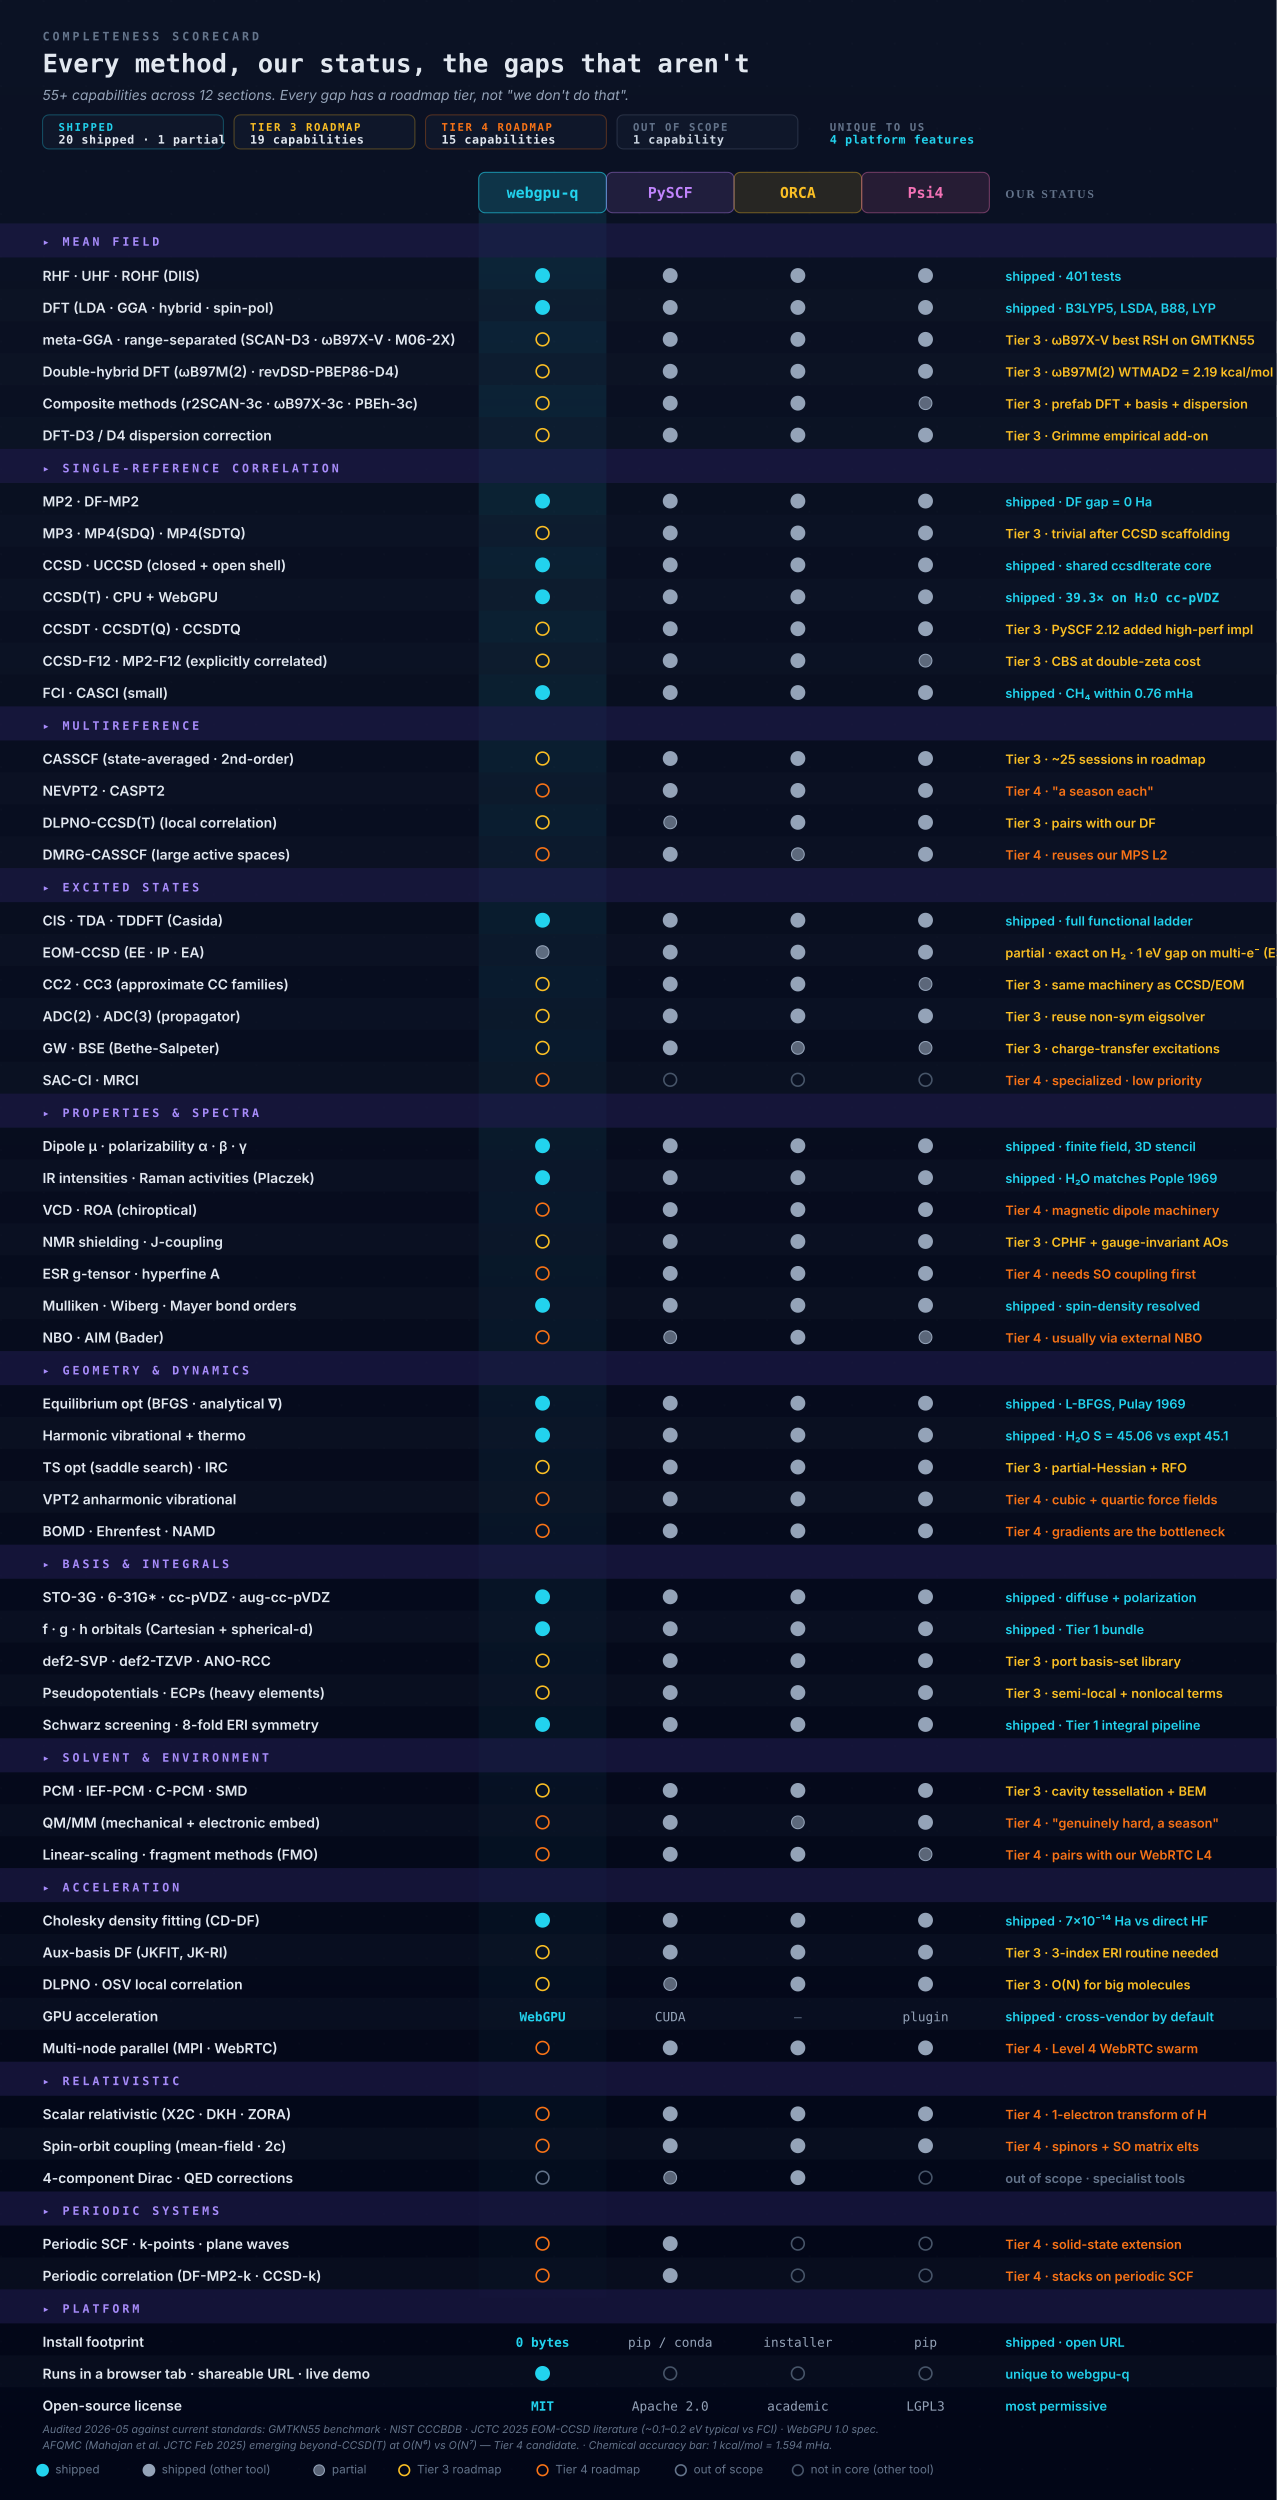
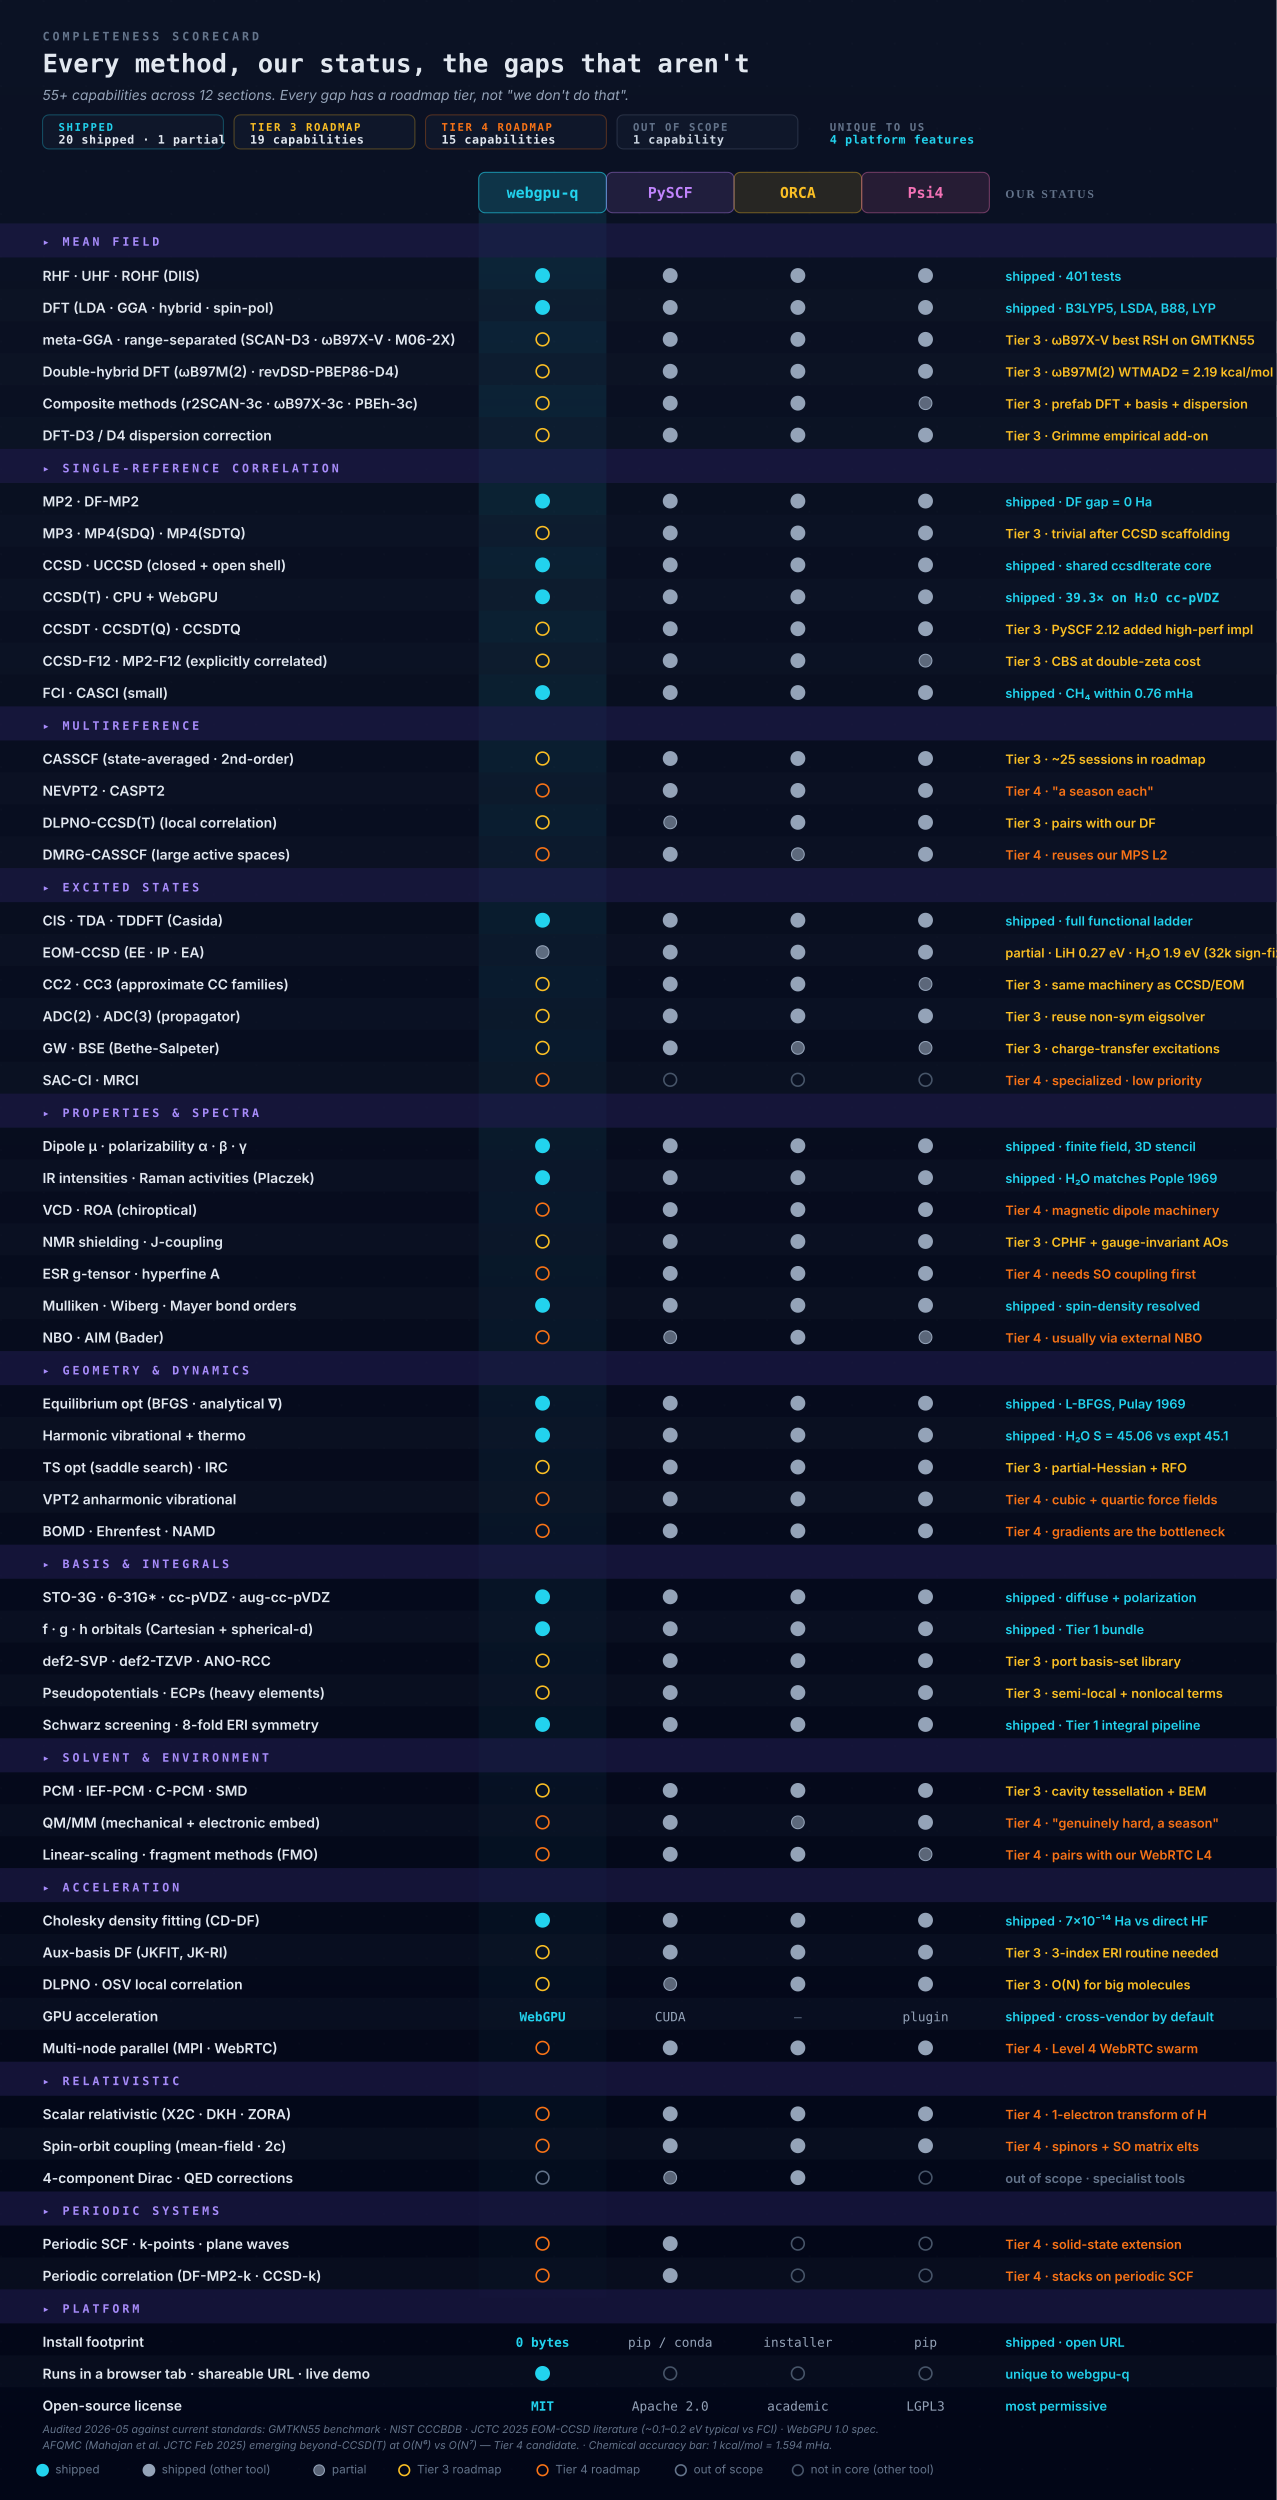
<svg xmlns="http://www.w3.org/2000/svg" viewBox="0 0 1200 2350" width="1200" height="2350" role="img" aria-label="Completeness scorecard: webgpu-q vs PySCF, ORCA, Psi4 — 55+ methods across 12 sections with roadmap status, audited against 2026 scientific standards">
  <defs>
    <linearGradient id="bgMx" x1="0" y1="0" x2="0" y2="1">
      <stop offset="0%" stop-color="#0b1224" />
      <stop offset="100%" stop-color="#020617" />
    </linearGradient>
    <pattern id="dotsMx" width="40" height="40" patternUnits="userSpaceOnUse">
      <circle cx="1" cy="1" r="0.55" fill="#ffffff" opacity="0.04" />
    </pattern>
    <linearGradient id="hlight" x1="0" y1="0" x2="0" y2="1">
      <stop offset="0%" stop-color="#22d3ee" stop-opacity="0.10" />
      <stop offset="100%" stop-color="#22d3ee" stop-opacity="0.02" />
    </linearGradient>
  </defs>
  <rect width="1200" height="2350" fill="url(#bgMx)" />
  <rect width="1200" height="2350" fill="url(#dotsMx)" />
  <text x="40" y="38" font-family="ui-monospace, monospace" font-size="11" letter-spacing="0.25em" fill="#64748b" font-weight="600">COMPLETENESS SCORECARD</text>
  <text x="40" y="68" font-family="ui-monospace, monospace" font-size="24" font-weight="700" fill="#e2e8f0">Every method, our status, the gaps that aren't</text>
  <text x="40" y="94" font-family="-apple-system, system-ui, sans-serif" font-size="13" fill="#94a3b8" font-style="italic">55+ capabilities across 12 sections. Every gap has a roadmap tier, not "we don't do that".</text>
  <g font-family="ui-monospace, monospace" font-size="12" letter-spacing="0.05em">
    <rect x="40" y="108" width="170" height="32" rx="6" fill="#0f172a" stroke="#22d3ee" stroke-opacity="0.3" />
    <text x="55" y="123" font-size="10" fill="#22d3ee" font-weight="700" letter-spacing="0.15em">SHIPPED</text>
    <text x="55" y="135" font-size="11" fill="#e2e8f0" font-weight="700">20 shipped · 1 partial</text>
    <rect x="220" y="108" width="170" height="32" rx="6" fill="#0f172a" stroke="#fbbf24" stroke-opacity="0.3" />
    <text x="235" y="123" font-size="10" fill="#fbbf24" font-weight="700" letter-spacing="0.15em">TIER 3 ROADMAP</text>
    <text x="235" y="135" font-size="11" fill="#e2e8f0" font-weight="700">19 capabilities</text>
    <rect x="400" y="108" width="170" height="32" rx="6" fill="#0f172a" stroke="#f97316" stroke-opacity="0.3" />
    <text x="415" y="123" font-size="10" fill="#f97316" font-weight="700" letter-spacing="0.15em">TIER 4 ROADMAP</text>
    <text x="415" y="135" font-size="11" fill="#e2e8f0" font-weight="700">15 capabilities</text>
    <rect x="580" y="108" width="170" height="32" rx="6" fill="#0f172a" stroke="#64748b" stroke-opacity="0.3" />
    <text x="595" y="123" font-size="10" fill="#64748b" font-weight="700" letter-spacing="0.15em">OUT OF SCOPE</text>
    <text x="595" y="135" font-size="11" fill="#cbd5e1" font-weight="700">1 capability</text>
    <text x="780" y="123" font-size="10" fill="#64748b" font-weight="700" letter-spacing="0.15em">UNIQUE TO US</text>
    <text x="780" y="135" font-size="11" fill="#22d3ee" font-weight="700">4 platform features</text>
  </g>
  <g transform="translate(0 162)">
    <rect x="450" y="0" width="120" height="38" rx="6" fill="#22d3ee" fill-opacity="0.18" stroke="#22d3ee" stroke-opacity="0.6" />
    <rect x="570" y="0" width="120" height="38" rx="6" fill="#c084fc" fill-opacity="0.12" stroke="#c084fc" stroke-opacity="0.4" />
    <rect x="690" y="0" width="120" height="38" rx="6" fill="#fbbf24" fill-opacity="0.12" stroke="#fbbf24" stroke-opacity="0.4" />
    <rect x="810" y="0" width="120" height="38" rx="6" fill="#f472b6" fill-opacity="0.12" stroke="#f472b6" stroke-opacity="0.4" />
    <g font-family="ui-monospace, monospace" font-weight="700" text-anchor="middle">
      <text x="510" y="24" font-size="14" fill="#22d3ee">webgpu-q</text>
      <text x="630" y="24" font-size="14" fill="#c084fc">PySCF</text>
      <text x="750" y="24" font-size="14" fill="#fbbf24">ORCA</text>
      <text x="870" y="24" font-size="14" fill="#f472b6">Psi4</text>
    </g>
    <text x="945" y="24" font-size="11" fill="#64748b" font-weight="700" letter-spacing="0.15em">OUR STATUS</text>
  </g>
  <rect x="450" y="200" width="120" height="1960" fill="url(#hlight)" />
  <g font-family="-apple-system, system-ui, sans-serif" font-size="13" fill="#e2e8f0">
    <g transform="translate(0 210)">
      <rect width="1200" height="32" fill="#1e1b4b" fill-opacity="0.6" />
      <text x="40" y="21" font-family="ui-monospace, monospace" font-size="11" letter-spacing="0.25em" fill="#a78bfa" font-weight="700">▸ MEAN FIELD</text>
    </g>
    <g transform="translate(0 242)">
      <text x="40" y="22" font-weight="600">RHF · UHF · ROHF (DIIS)</text>
      <circle cx="510" cy="17" r="7" fill="#22d3ee" />
      <circle cx="630" cy="17" r="7" fill="#94a3b8" />
      <circle cx="750" cy="17" r="7" fill="#94a3b8" />
      <circle cx="870" cy="17" r="7" fill="#94a3b8" />
      <text x="945" y="22" font-size="12" fill="#22d3ee" font-weight="600">shipped · 401 tests</text>
    </g>
    <g transform="translate(0 272)">
      <rect width="1200" height="30" fill="#0f172a" fill-opacity="0.4" />
      <text x="40" y="22" font-weight="600">DFT (LDA · GGA · hybrid · spin-pol)</text>
      <circle cx="510" cy="17" r="7" fill="#22d3ee" />
      <circle cx="630" cy="17" r="7" fill="#94a3b8" />
      <circle cx="750" cy="17" r="7" fill="#94a3b8" />
      <circle cx="870" cy="17" r="7" fill="#94a3b8" />
      <text x="945" y="22" font-size="12" fill="#22d3ee" font-weight="600">shipped · B3LYP5, LSDA, B88, LYP</text>
    </g>
    <g transform="translate(0 302)">
      <text x="40" y="22" font-weight="600">meta-GGA · range-separated (SCAN-D3 · ωB97X-V · M06-2X)</text>
      <circle cx="510" cy="17" r="6" fill="none" stroke="#fbbf24" stroke-width="1.5" />
      <circle cx="630" cy="17" r="7" fill="#94a3b8" />
      <circle cx="750" cy="17" r="7" fill="#94a3b8" />
      <circle cx="870" cy="17" r="7" fill="#94a3b8" />
      <text x="945" y="22" font-size="12" fill="#fbbf24" font-weight="600">Tier 3 · ωB97X-V best RSH on GMTKN55</text>
    </g>
    <g transform="translate(0 332)">
      <rect width="1200" height="30" fill="#0f172a" fill-opacity="0.4" />
      <text x="40" y="22" font-weight="600">Double-hybrid DFT (ωB97M(2) · revDSD-PBEP86-D4)</text>
      <circle cx="510" cy="17" r="6" fill="none" stroke="#fbbf24" stroke-width="1.5" />
      <circle cx="630" cy="17" r="7" fill="#94a3b8" />
      <circle cx="750" cy="17" r="7" fill="#94a3b8" />
      <circle cx="870" cy="17" r="7" fill="#94a3b8" />
      <text x="945" y="22" font-size="12" fill="#fbbf24" font-weight="600">Tier 3 · ωB97M(2) WTMAD2 = 2.19 kcal/mol</text>
    </g>
    <g transform="translate(0 362)">
      <text x="40" y="22" font-weight="600">Composite methods (r2SCAN-3c · ωB97X-3c · PBEh-3c)</text>
      <circle cx="510" cy="17" r="6" fill="none" stroke="#fbbf24" stroke-width="1.5" />
      <circle cx="630" cy="17" r="7" fill="#94a3b8" />
      <circle cx="750" cy="17" r="7" fill="#94a3b8" />
      <circle cx="870" cy="17" r="6" fill="#94a3b8" fill-opacity="0.6" stroke="#94a3b8" />
      <text x="945" y="22" font-size="12" fill="#fbbf24" font-weight="600">Tier 3 · prefab DFT + basis + dispersion</text>
    </g>
    <g transform="translate(0 392)">
      <rect width="1200" height="30" fill="#0f172a" fill-opacity="0.4" />
      <text x="40" y="22" font-weight="600">DFT-D3 / D4 dispersion correction</text>
      <circle cx="510" cy="17" r="6" fill="none" stroke="#fbbf24" stroke-width="1.5" />
      <circle cx="630" cy="17" r="7" fill="#94a3b8" />
      <circle cx="750" cy="17" r="7" fill="#94a3b8" />
      <circle cx="870" cy="17" r="7" fill="#94a3b8" />
      <text x="945" y="22" font-size="12" fill="#fbbf24" font-weight="600">Tier 3 · Grimme empirical add-on</text>
    </g>
    <g transform="translate(0 422)">
      <rect width="1200" height="32" fill="#1e1b4b" fill-opacity="0.6" />
      <text x="40" y="22" font-family="ui-monospace, monospace" font-size="11" letter-spacing="0.25em" fill="#a78bfa" font-weight="700">▸ SINGLE-REFERENCE CORRELATION</text>
    </g>
    <g transform="translate(0 454)">
      <text x="40" y="22" font-weight="600">MP2 · DF-MP2</text>
      <circle cx="510" cy="17" r="7" fill="#22d3ee" />
      <circle cx="630" cy="17" r="7" fill="#94a3b8" />
      <circle cx="750" cy="17" r="7" fill="#94a3b8" />
      <circle cx="870" cy="17" r="7" fill="#94a3b8" />
      <text x="945" y="22" font-size="12" fill="#22d3ee" font-weight="600">shipped · DF gap = 0 Ha</text>
    </g>
    <g transform="translate(0 484)">
      <rect width="1200" height="30" fill="#0f172a" fill-opacity="0.4" />
      <text x="40" y="22" font-weight="600">MP3 · MP4(SDQ) · MP4(SDTQ)</text>
      <circle cx="510" cy="17" r="6" fill="none" stroke="#fbbf24" stroke-width="1.5" />
      <circle cx="630" cy="17" r="7" fill="#94a3b8" />
      <circle cx="750" cy="17" r="7" fill="#94a3b8" />
      <circle cx="870" cy="17" r="7" fill="#94a3b8" />
      <text x="945" y="22" font-size="12" fill="#fbbf24" font-weight="600">Tier 3 · trivial after CCSD scaffolding</text>
    </g>
    <g transform="translate(0 514)">
      <text x="40" y="22" font-weight="600">CCSD · UCCSD (closed + open shell)</text>
      <circle cx="510" cy="17" r="7" fill="#22d3ee" />
      <circle cx="630" cy="17" r="7" fill="#94a3b8" />
      <circle cx="750" cy="17" r="7" fill="#94a3b8" />
      <circle cx="870" cy="17" r="7" fill="#94a3b8" />
      <text x="945" y="22" font-size="12" fill="#22d3ee" font-weight="600">shipped · shared ccsdIterate core</text>
    </g>
    <g transform="translate(0 544)">
      <rect width="1200" height="30" fill="#0f172a" fill-opacity="0.4" />
      <text x="40" y="22" font-weight="600">CCSD(T) · CPU + WebGPU</text>
      <circle cx="510" cy="17" r="7" fill="#22d3ee" />
      <circle cx="630" cy="17" r="7" fill="#94a3b8" />
      <circle cx="750" cy="17" r="7" fill="#94a3b8" />
      <circle cx="870" cy="17" r="7" fill="#94a3b8" />
      <text x="945" y="22" font-size="12" fill="#22d3ee" font-weight="600">shipped · <tspan font-family="ui-monospace, monospace" font-weight="700">39.3× on H₂O cc-pVDZ</tspan>
      </text>
    </g>
    <g transform="translate(0 574)">
      <text x="40" y="22" font-weight="600">CCSDT · CCSDT(Q) · CCSDTQ</text>
      <circle cx="510" cy="17" r="6" fill="none" stroke="#fbbf24" stroke-width="1.5" />
      <circle cx="630" cy="17" r="7" fill="#94a3b8" />
      <circle cx="750" cy="17" r="7" fill="#94a3b8" />
      <circle cx="870" cy="17" r="7" fill="#94a3b8" />
      <text x="945" y="22" font-size="12" fill="#fbbf24" font-weight="600">Tier 3 · PySCF 2.12 added high-perf impl</text>
    </g>
    <g transform="translate(0 604)">
      <rect width="1200" height="30" fill="#0f172a" fill-opacity="0.4" />
      <text x="40" y="22" font-weight="600">CCSD-F12 · MP2-F12 (explicitly correlated)</text>
      <circle cx="510" cy="17" r="6" fill="none" stroke="#fbbf24" stroke-width="1.5" />
      <circle cx="630" cy="17" r="7" fill="#94a3b8" />
      <circle cx="750" cy="17" r="7" fill="#94a3b8" />
      <circle cx="870" cy="17" r="6" fill="#94a3b8" fill-opacity="0.6" stroke="#94a3b8" />
      <text x="945" y="22" font-size="12" fill="#fbbf24" font-weight="600">Tier 3 · CBS at double-zeta cost</text>
    </g>
    <g transform="translate(0 634)">
      <text x="40" y="22" font-weight="600">FCI · CASCI (small)</text>
      <circle cx="510" cy="17" r="7" fill="#22d3ee" />
      <circle cx="630" cy="17" r="7" fill="#94a3b8" />
      <circle cx="750" cy="17" r="7" fill="#94a3b8" />
      <circle cx="870" cy="17" r="7" fill="#94a3b8" />
      <text x="945" y="22" font-size="12" fill="#22d3ee" font-weight="600">shipped · CH₄ within 0.76 mHa</text>
    </g>
    <g transform="translate(0 664)">
      <rect width="1200" height="32" fill="#1e1b4b" fill-opacity="0.6" />
      <text x="40" y="22" font-family="ui-monospace, monospace" font-size="11" letter-spacing="0.25em" fill="#a78bfa" font-weight="700">▸ MULTIREFERENCE</text>
    </g>
    <g transform="translate(0 696)">
      <text x="40" y="22" font-weight="600">CASSCF (state-averaged · 2nd-order)</text>
      <circle cx="510" cy="17" r="6" fill="none" stroke="#fbbf24" stroke-width="1.5" />
      <circle cx="630" cy="17" r="7" fill="#94a3b8" />
      <circle cx="750" cy="17" r="7" fill="#94a3b8" />
      <circle cx="870" cy="17" r="7" fill="#94a3b8" />
      <text x="945" y="22" font-size="12" fill="#fbbf24" font-weight="600">Tier 3 · ~25 sessions in roadmap</text>
    </g>
    <g transform="translate(0 726)">
      <rect width="1200" height="30" fill="#0f172a" fill-opacity="0.4" />
      <text x="40" y="22" font-weight="600">NEVPT2 · CASPT2</text>
      <circle cx="510" cy="17" r="6" fill="none" stroke="#f97316" stroke-width="1.5" />
      <circle cx="630" cy="17" r="7" fill="#94a3b8" />
      <circle cx="750" cy="17" r="7" fill="#94a3b8" />
      <circle cx="870" cy="17" r="7" fill="#94a3b8" />
      <text x="945" y="22" font-size="12" fill="#f97316" font-weight="600">Tier 4 · "a season each"</text>
    </g>
    <g transform="translate(0 756)">
      <text x="40" y="22" font-weight="600">DLPNO-CCSD(T) (local correlation)</text>
      <circle cx="510" cy="17" r="6" fill="none" stroke="#fbbf24" stroke-width="1.5" />
      <circle cx="630" cy="17" r="6" fill="#94a3b8" fill-opacity="0.6" stroke="#94a3b8" />
      <circle cx="750" cy="17" r="7" fill="#94a3b8" />
      <circle cx="870" cy="17" r="7" fill="#94a3b8" />
      <text x="945" y="22" font-size="12" fill="#fbbf24" font-weight="600">Tier 3 · pairs with our DF</text>
    </g>
    <g transform="translate(0 786)">
      <rect width="1200" height="30" fill="#0f172a" fill-opacity="0.4" />
      <text x="40" y="22" font-weight="600">DMRG-CASSCF (large active spaces)</text>
      <circle cx="510" cy="17" r="6" fill="none" stroke="#f97316" stroke-width="1.5" />
      <circle cx="630" cy="17" r="7" fill="#94a3b8" />
      <circle cx="750" cy="17" r="6" fill="#94a3b8" fill-opacity="0.6" stroke="#94a3b8" />
      <circle cx="870" cy="17" r="7" fill="#94a3b8" />
      <text x="945" y="22" font-size="12" fill="#f97316" font-weight="600">Tier 4 · reuses our MPS L2</text>
    </g>
    <g transform="translate(0 816)">
      <rect width="1200" height="32" fill="#1e1b4b" fill-opacity="0.6" />
      <text x="40" y="22" font-family="ui-monospace, monospace" font-size="11" letter-spacing="0.25em" fill="#a78bfa" font-weight="700">▸ EXCITED STATES</text>
    </g>
    <g transform="translate(0 848)">
      <text x="40" y="22" font-weight="600">CIS · TDA · TDDFT (Casida)</text>
      <circle cx="510" cy="17" r="7" fill="#22d3ee" />
      <circle cx="630" cy="17" r="7" fill="#94a3b8" />
      <circle cx="750" cy="17" r="7" fill="#94a3b8" />
      <circle cx="870" cy="17" r="7" fill="#94a3b8" />
      <text x="945" y="22" font-size="12" fill="#22d3ee" font-weight="600">shipped · full functional ladder</text>
    </g>
    <g transform="translate(0 878)">
      <rect width="1200" height="30" fill="#0f172a" fill-opacity="0.4" />
      <text x="40" y="22" font-weight="600">EOM-CCSD (EE · IP · EA)</text>
      <circle cx="510" cy="17" r="6" fill="#94a3b8" fill-opacity="0.6" stroke="#94a3b8" />
      <circle cx="630" cy="17" r="7" fill="#94a3b8" />
      <circle cx="750" cy="17" r="7" fill="#94a3b8" />
      <circle cx="870" cy="17" r="7" fill="#94a3b8" />
-       <text x="945" y="22" font-size="12" fill="#fbbf24" font-weight="600">partial · exact on H₂ · 1 eV gap on multi-e⁻ (E35)</text>
+       <text x="945" y="22" font-size="12" fill="#fbbf24" font-weight="600">partial · LiH 0.27 eV · H₂O 1.9 eV (32k sign-fix shipped)</text>
    </g>
    <g transform="translate(0 908)">
      <text x="40" y="22" font-weight="600">CC2 · CC3 (approximate CC families)</text>
      <circle cx="510" cy="17" r="6" fill="none" stroke="#fbbf24" stroke-width="1.5" />
      <circle cx="630" cy="17" r="7" fill="#94a3b8" />
      <circle cx="750" cy="17" r="7" fill="#94a3b8" />
      <circle cx="870" cy="17" r="6" fill="#94a3b8" fill-opacity="0.6" stroke="#94a3b8" />
      <text x="945" y="22" font-size="12" fill="#fbbf24" font-weight="600">Tier 3 · same machinery as CCSD/EOM</text>
    </g>
    <g transform="translate(0 938)">
      <rect width="1200" height="30" fill="#0f172a" fill-opacity="0.4" />
      <text x="40" y="22" font-weight="600">ADC(2) · ADC(3) (propagator)</text>
      <circle cx="510" cy="17" r="6" fill="none" stroke="#fbbf24" stroke-width="1.5" />
      <circle cx="630" cy="17" r="7" fill="#94a3b8" />
      <circle cx="750" cy="17" r="7" fill="#94a3b8" />
      <circle cx="870" cy="17" r="7" fill="#94a3b8" />
      <text x="945" y="22" font-size="12" fill="#fbbf24" font-weight="600">Tier 3 · reuse non-sym eigsolver</text>
    </g>
    <g transform="translate(0 968)">
      <text x="40" y="22" font-weight="600">GW · BSE (Bethe-Salpeter)</text>
      <circle cx="510" cy="17" r="6" fill="none" stroke="#fbbf24" stroke-width="1.5" />
      <circle cx="630" cy="17" r="7" fill="#94a3b8" />
      <circle cx="750" cy="17" r="6" fill="#94a3b8" fill-opacity="0.6" stroke="#94a3b8" />
      <circle cx="870" cy="17" r="6" fill="#94a3b8" fill-opacity="0.6" stroke="#94a3b8" />
      <text x="945" y="22" font-size="12" fill="#fbbf24" font-weight="600">Tier 3 · charge-transfer excitations</text>
    </g>
    <g transform="translate(0 998)">
      <rect width="1200" height="30" fill="#0f172a" fill-opacity="0.4" />
      <text x="40" y="22" font-weight="600">SAC-CI · MRCI</text>
      <circle cx="510" cy="17" r="6" fill="none" stroke="#f97316" stroke-width="1.5" />
      <circle cx="630" cy="17" r="6" fill="none" stroke="#475569" stroke-width="1.5" />
      <circle cx="750" cy="17" r="6" fill="none" stroke="#475569" stroke-width="1.5" />
      <circle cx="870" cy="17" r="6" fill="none" stroke="#475569" stroke-width="1.5" />
      <text x="945" y="22" font-size="12" fill="#f97316" font-weight="600">Tier 4 · specialized · low priority</text>
    </g>
    <g transform="translate(0 1028)">
      <rect width="1200" height="32" fill="#1e1b4b" fill-opacity="0.6" />
      <text x="40" y="22" font-family="ui-monospace, monospace" font-size="11" letter-spacing="0.25em" fill="#a78bfa" font-weight="700">▸ PROPERTIES &amp; SPECTRA</text>
    </g>
    <g transform="translate(0 1060)">
      <text x="40" y="22" font-weight="600">Dipole μ · polarizability α · β · γ</text>
      <circle cx="510" cy="17" r="7" fill="#22d3ee" />
      <circle cx="630" cy="17" r="7" fill="#94a3b8" />
      <circle cx="750" cy="17" r="7" fill="#94a3b8" />
      <circle cx="870" cy="17" r="7" fill="#94a3b8" />
      <text x="945" y="22" font-size="12" fill="#22d3ee" font-weight="600">shipped · finite field, 3D stencil</text>
    </g>
    <g transform="translate(0 1090)">
      <rect width="1200" height="30" fill="#0f172a" fill-opacity="0.4" />
      <text x="40" y="22" font-weight="600">IR intensities · Raman activities (Placzek)</text>
      <circle cx="510" cy="17" r="7" fill="#22d3ee" />
      <circle cx="630" cy="17" r="7" fill="#94a3b8" />
      <circle cx="750" cy="17" r="7" fill="#94a3b8" />
      <circle cx="870" cy="17" r="7" fill="#94a3b8" />
      <text x="945" y="22" font-size="12" fill="#22d3ee" font-weight="600">shipped · H₂O matches Pople 1969</text>
    </g>
    <g transform="translate(0 1120)">
      <text x="40" y="22" font-weight="600">VCD · ROA (chiroptical)</text>
      <circle cx="510" cy="17" r="6" fill="none" stroke="#f97316" stroke-width="1.5" />
      <circle cx="630" cy="17" r="7" fill="#94a3b8" />
      <circle cx="750" cy="17" r="7" fill="#94a3b8" />
      <circle cx="870" cy="17" r="7" fill="#94a3b8" />
      <text x="945" y="22" font-size="12" fill="#f97316" font-weight="600">Tier 4 · magnetic dipole machinery</text>
    </g>
    <g transform="translate(0 1150)">
      <rect width="1200" height="30" fill="#0f172a" fill-opacity="0.4" />
      <text x="40" y="22" font-weight="600">NMR shielding · J-coupling</text>
      <circle cx="510" cy="17" r="6" fill="none" stroke="#fbbf24" stroke-width="1.5" />
      <circle cx="630" cy="17" r="7" fill="#94a3b8" />
      <circle cx="750" cy="17" r="7" fill="#94a3b8" />
      <circle cx="870" cy="17" r="7" fill="#94a3b8" />
      <text x="945" y="22" font-size="12" fill="#fbbf24" font-weight="600">Tier 3 · CPHF + gauge-invariant AOs</text>
    </g>
    <g transform="translate(0 1180)">
      <text x="40" y="22" font-weight="600">ESR g-tensor · hyperfine A</text>
      <circle cx="510" cy="17" r="6" fill="none" stroke="#f97316" stroke-width="1.5" />
      <circle cx="630" cy="17" r="7" fill="#94a3b8" />
      <circle cx="750" cy="17" r="7" fill="#94a3b8" />
      <circle cx="870" cy="17" r="7" fill="#94a3b8" />
      <text x="945" y="22" font-size="12" fill="#f97316" font-weight="600">Tier 4 · needs SO coupling first</text>
    </g>
    <g transform="translate(0 1210)">
      <rect width="1200" height="30" fill="#0f172a" fill-opacity="0.4" />
      <text x="40" y="22" font-weight="600">Mulliken · Wiberg · Mayer bond orders</text>
      <circle cx="510" cy="17" r="7" fill="#22d3ee" />
      <circle cx="630" cy="17" r="7" fill="#94a3b8" />
      <circle cx="750" cy="17" r="7" fill="#94a3b8" />
      <circle cx="870" cy="17" r="7" fill="#94a3b8" />
      <text x="945" y="22" font-size="12" fill="#22d3ee" font-weight="600">shipped · spin-density resolved</text>
    </g>
    <g transform="translate(0 1240)">
      <text x="40" y="22" font-weight="600">NBO · AIM (Bader)</text>
      <circle cx="510" cy="17" r="6" fill="none" stroke="#f97316" stroke-width="1.5" />
      <circle cx="630" cy="17" r="6" fill="#94a3b8" fill-opacity="0.6" stroke="#94a3b8" />
      <circle cx="750" cy="17" r="7" fill="#94a3b8" />
      <circle cx="870" cy="17" r="6" fill="#94a3b8" fill-opacity="0.6" stroke="#94a3b8" />
      <text x="945" y="22" font-size="12" fill="#f97316" font-weight="600">Tier 4 · usually via external NBO</text>
    </g>
    <g transform="translate(0 1270)">
      <rect width="1200" height="32" fill="#1e1b4b" fill-opacity="0.6" />
      <text x="40" y="22" font-family="ui-monospace, monospace" font-size="11" letter-spacing="0.25em" fill="#a78bfa" font-weight="700">▸ GEOMETRY &amp; DYNAMICS</text>
    </g>
    <g transform="translate(0 1302)">
      <text x="40" y="22" font-weight="600">Equilibrium opt (BFGS · analytical ∇)</text>
      <circle cx="510" cy="17" r="7" fill="#22d3ee" />
      <circle cx="630" cy="17" r="7" fill="#94a3b8" />
      <circle cx="750" cy="17" r="7" fill="#94a3b8" />
      <circle cx="870" cy="17" r="7" fill="#94a3b8" />
      <text x="945" y="22" font-size="12" fill="#22d3ee" font-weight="600">shipped · L-BFGS, Pulay 1969</text>
    </g>
    <g transform="translate(0 1332)">
      <rect width="1200" height="30" fill="#0f172a" fill-opacity="0.4" />
      <text x="40" y="22" font-weight="600">Harmonic vibrational + thermo</text>
      <circle cx="510" cy="17" r="7" fill="#22d3ee" />
      <circle cx="630" cy="17" r="7" fill="#94a3b8" />
      <circle cx="750" cy="17" r="7" fill="#94a3b8" />
      <circle cx="870" cy="17" r="7" fill="#94a3b8" />
      <text x="945" y="22" font-size="12" fill="#22d3ee" font-weight="600">shipped · H₂O S = 45.06 vs expt 45.1</text>
    </g>
    <g transform="translate(0 1362)">
      <text x="40" y="22" font-weight="600">TS opt (saddle search) · IRC</text>
      <circle cx="510" cy="17" r="6" fill="none" stroke="#fbbf24" stroke-width="1.5" />
      <circle cx="630" cy="17" r="7" fill="#94a3b8" />
      <circle cx="750" cy="17" r="7" fill="#94a3b8" />
      <circle cx="870" cy="17" r="7" fill="#94a3b8" />
      <text x="945" y="22" font-size="12" fill="#fbbf24" font-weight="600">Tier 3 · partial-Hessian + RFO</text>
    </g>
    <g transform="translate(0 1392)">
      <rect width="1200" height="30" fill="#0f172a" fill-opacity="0.4" />
      <text x="40" y="22" font-weight="600">VPT2 anharmonic vibrational</text>
      <circle cx="510" cy="17" r="6" fill="none" stroke="#f97316" stroke-width="1.5" />
      <circle cx="630" cy="17" r="7" fill="#94a3b8" />
      <circle cx="750" cy="17" r="7" fill="#94a3b8" />
      <circle cx="870" cy="17" r="7" fill="#94a3b8" />
      <text x="945" y="22" font-size="12" fill="#f97316" font-weight="600">Tier 4 · cubic + quartic force fields</text>
    </g>
    <g transform="translate(0 1422)">
      <text x="40" y="22" font-weight="600">BOMD · Ehrenfest · NAMD</text>
      <circle cx="510" cy="17" r="6" fill="none" stroke="#f97316" stroke-width="1.5" />
      <circle cx="630" cy="17" r="7" fill="#94a3b8" />
      <circle cx="750" cy="17" r="7" fill="#94a3b8" />
      <circle cx="870" cy="17" r="7" fill="#94a3b8" />
      <text x="945" y="22" font-size="12" fill="#f97316" font-weight="600">Tier 4 · gradients are the bottleneck</text>
    </g>
    <g transform="translate(0 1452)">
      <rect width="1200" height="32" fill="#1e1b4b" fill-opacity="0.6" />
      <text x="40" y="22" font-family="ui-monospace, monospace" font-size="11" letter-spacing="0.25em" fill="#a78bfa" font-weight="700">▸ BASIS &amp; INTEGRALS</text>
    </g>
    <g transform="translate(0 1484)">
      <text x="40" y="22" font-weight="600">STO-3G · 6-31G* · cc-pVDZ · aug-cc-pVDZ</text>
      <circle cx="510" cy="17" r="7" fill="#22d3ee" />
      <circle cx="630" cy="17" r="7" fill="#94a3b8" />
      <circle cx="750" cy="17" r="7" fill="#94a3b8" />
      <circle cx="870" cy="17" r="7" fill="#94a3b8" />
      <text x="945" y="22" font-size="12" fill="#22d3ee" font-weight="600">shipped · diffuse + polarization</text>
    </g>
    <g transform="translate(0 1514)">
      <rect width="1200" height="30" fill="#0f172a" fill-opacity="0.4" />
      <text x="40" y="22" font-weight="600">f · g · h orbitals (Cartesian + spherical-d)</text>
      <circle cx="510" cy="17" r="7" fill="#22d3ee" />
      <circle cx="630" cy="17" r="7" fill="#94a3b8" />
      <circle cx="750" cy="17" r="7" fill="#94a3b8" />
      <circle cx="870" cy="17" r="7" fill="#94a3b8" />
      <text x="945" y="22" font-size="12" fill="#22d3ee" font-weight="600">shipped · Tier 1 bundle</text>
    </g>
    <g transform="translate(0 1544)">
      <text x="40" y="22" font-weight="600">def2-SVP · def2-TZVP · ANO-RCC</text>
      <circle cx="510" cy="17" r="6" fill="none" stroke="#fbbf24" stroke-width="1.5" />
      <circle cx="630" cy="17" r="7" fill="#94a3b8" />
      <circle cx="750" cy="17" r="7" fill="#94a3b8" />
      <circle cx="870" cy="17" r="7" fill="#94a3b8" />
      <text x="945" y="22" font-size="12" fill="#fbbf24" font-weight="600">Tier 3 · port basis-set library</text>
    </g>
    <g transform="translate(0 1574)">
      <rect width="1200" height="30" fill="#0f172a" fill-opacity="0.4" />
      <text x="40" y="22" font-weight="600">Pseudopotentials · ECPs (heavy elements)</text>
      <circle cx="510" cy="17" r="6" fill="none" stroke="#fbbf24" stroke-width="1.5" />
      <circle cx="630" cy="17" r="7" fill="#94a3b8" />
      <circle cx="750" cy="17" r="7" fill="#94a3b8" />
      <circle cx="870" cy="17" r="7" fill="#94a3b8" />
      <text x="945" y="22" font-size="12" fill="#fbbf24" font-weight="600">Tier 3 · semi-local + nonlocal terms</text>
    </g>
    <g transform="translate(0 1604)">
      <text x="40" y="22" font-weight="600">Schwarz screening · 8-fold ERI symmetry</text>
      <circle cx="510" cy="17" r="7" fill="#22d3ee" />
      <circle cx="630" cy="17" r="7" fill="#94a3b8" />
      <circle cx="750" cy="17" r="7" fill="#94a3b8" />
      <circle cx="870" cy="17" r="7" fill="#94a3b8" />
      <text x="945" y="22" font-size="12" fill="#22d3ee" font-weight="600">shipped · Tier 1 integral pipeline</text>
    </g>
    <g transform="translate(0 1634)">
      <rect width="1200" height="32" fill="#1e1b4b" fill-opacity="0.6" />
      <text x="40" y="22" font-family="ui-monospace, monospace" font-size="11" letter-spacing="0.25em" fill="#a78bfa" font-weight="700">▸ SOLVENT &amp; ENVIRONMENT</text>
    </g>
    <g transform="translate(0 1666)">
      <text x="40" y="22" font-weight="600">PCM · IEF-PCM · C-PCM · SMD</text>
      <circle cx="510" cy="17" r="6" fill="none" stroke="#fbbf24" stroke-width="1.5" />
      <circle cx="630" cy="17" r="7" fill="#94a3b8" />
      <circle cx="750" cy="17" r="7" fill="#94a3b8" />
      <circle cx="870" cy="17" r="7" fill="#94a3b8" />
      <text x="945" y="22" font-size="12" fill="#fbbf24" font-weight="600">Tier 3 · cavity tessellation + BEM</text>
    </g>
    <g transform="translate(0 1696)">
      <rect width="1200" height="30" fill="#0f172a" fill-opacity="0.4" />
      <text x="40" y="22" font-weight="600">QM/MM (mechanical + electronic embed)</text>
      <circle cx="510" cy="17" r="6" fill="none" stroke="#f97316" stroke-width="1.5" />
      <circle cx="630" cy="17" r="7" fill="#94a3b8" />
      <circle cx="750" cy="17" r="6" fill="#94a3b8" fill-opacity="0.6" stroke="#94a3b8" />
      <circle cx="870" cy="17" r="7" fill="#94a3b8" />
      <text x="945" y="22" font-size="12" fill="#f97316" font-weight="600">Tier 4 · "genuinely hard, a season"</text>
    </g>
    <g transform="translate(0 1726)">
      <text x="40" y="22" font-weight="600">Linear-scaling · fragment methods (FMO)</text>
      <circle cx="510" cy="17" r="6" fill="none" stroke="#f97316" stroke-width="1.5" />
      <circle cx="630" cy="17" r="7" fill="#94a3b8" />
      <circle cx="750" cy="17" r="7" fill="#94a3b8" />
      <circle cx="870" cy="17" r="6" fill="#94a3b8" fill-opacity="0.6" stroke="#94a3b8" />
      <text x="945" y="22" font-size="12" fill="#f97316" font-weight="600">Tier 4 · pairs with our WebRTC L4</text>
    </g>
    <g transform="translate(0 1756)">
      <rect width="1200" height="32" fill="#1e1b4b" fill-opacity="0.6" />
      <text x="40" y="22" font-family="ui-monospace, monospace" font-size="11" letter-spacing="0.25em" fill="#a78bfa" font-weight="700">▸ ACCELERATION</text>
    </g>
    <g transform="translate(0 1788)">
      <text x="40" y="22" font-weight="600">Cholesky density fitting (CD-DF)</text>
      <circle cx="510" cy="17" r="7" fill="#22d3ee" />
      <circle cx="630" cy="17" r="7" fill="#94a3b8" />
      <circle cx="750" cy="17" r="7" fill="#94a3b8" />
      <circle cx="870" cy="17" r="7" fill="#94a3b8" />
      <text x="945" y="22" font-size="12" fill="#22d3ee" font-weight="600">shipped · 7×10⁻¹⁴ Ha vs direct HF</text>
    </g>
    <g transform="translate(0 1818)">
      <rect width="1200" height="30" fill="#0f172a" fill-opacity="0.4" />
      <text x="40" y="22" font-weight="600">Aux-basis DF (JKFIT, JK-RI)</text>
      <circle cx="510" cy="17" r="6" fill="none" stroke="#fbbf24" stroke-width="1.5" />
      <circle cx="630" cy="17" r="7" fill="#94a3b8" />
      <circle cx="750" cy="17" r="7" fill="#94a3b8" />
      <circle cx="870" cy="17" r="7" fill="#94a3b8" />
      <text x="945" y="22" font-size="12" fill="#fbbf24" font-weight="600">Tier 3 · 3-index ERI routine needed</text>
    </g>
    <g transform="translate(0 1848)">
      <text x="40" y="22" font-weight="600">DLPNO · OSV local correlation</text>
      <circle cx="510" cy="17" r="6" fill="none" stroke="#fbbf24" stroke-width="1.5" />
      <circle cx="630" cy="17" r="6" fill="#94a3b8" fill-opacity="0.6" stroke="#94a3b8" />
      <circle cx="750" cy="17" r="7" fill="#94a3b8" />
      <circle cx="870" cy="17" r="7" fill="#94a3b8" />
      <text x="945" y="22" font-size="12" fill="#fbbf24" font-weight="600">Tier 3 · O(N) for big molecules</text>
    </g>
    <g transform="translate(0 1878)">
      <rect width="1200" height="30" fill="#0f172a" fill-opacity="0.4" />
      <text x="40" y="22" font-weight="600">GPU acceleration</text>
      <text x="510" y="22" font-family="ui-monospace, monospace" font-size="12" fill="#22d3ee" font-weight="700" text-anchor="middle">WebGPU</text>
      <text x="630" y="22" font-family="ui-monospace, monospace" font-size="12" fill="#94a3b8" text-anchor="middle">CUDA</text>
      <text x="750" y="22" font-family="ui-monospace, monospace" font-size="12" fill="#64748b" text-anchor="middle">—</text>
      <text x="870" y="22" font-family="ui-monospace, monospace" font-size="12" fill="#94a3b8" text-anchor="middle">plugin</text>
      <text x="945" y="22" font-size="12" fill="#22d3ee" font-weight="600">shipped · cross-vendor by default</text>
    </g>
    <g transform="translate(0 1908)">
      <text x="40" y="22" font-weight="600">Multi-node parallel (MPI · WebRTC)</text>
      <circle cx="510" cy="17" r="6" fill="none" stroke="#f97316" stroke-width="1.5" />
      <circle cx="630" cy="17" r="7" fill="#94a3b8" />
      <circle cx="750" cy="17" r="7" fill="#94a3b8" />
      <circle cx="870" cy="17" r="7" fill="#94a3b8" />
      <text x="945" y="22" font-size="12" fill="#f97316" font-weight="600">Tier 4 · Level 4 WebRTC swarm</text>
    </g>
    <g transform="translate(0 1938)">
      <rect width="1200" height="32" fill="#1e1b4b" fill-opacity="0.6" />
      <text x="40" y="22" font-family="ui-monospace, monospace" font-size="11" letter-spacing="0.25em" fill="#a78bfa" font-weight="700">▸ RELATIVISTIC</text>
    </g>
    <g transform="translate(0 1970)">
      <text x="40" y="22" font-weight="600">Scalar relativistic (X2C · DKH · ZORA)</text>
      <circle cx="510" cy="17" r="6" fill="none" stroke="#f97316" stroke-width="1.5" />
      <circle cx="630" cy="17" r="7" fill="#94a3b8" />
      <circle cx="750" cy="17" r="7" fill="#94a3b8" />
      <circle cx="870" cy="17" r="7" fill="#94a3b8" />
      <text x="945" y="22" font-size="12" fill="#f97316" font-weight="600">Tier 4 · 1-electron transform of H</text>
    </g>
    <g transform="translate(0 2000)">
      <rect width="1200" height="30" fill="#0f172a" fill-opacity="0.4" />
      <text x="40" y="22" font-weight="600">Spin-orbit coupling (mean-field · 2c)</text>
      <circle cx="510" cy="17" r="6" fill="none" stroke="#f97316" stroke-width="1.5" />
      <circle cx="630" cy="17" r="7" fill="#94a3b8" />
      <circle cx="750" cy="17" r="7" fill="#94a3b8" />
      <circle cx="870" cy="17" r="7" fill="#94a3b8" />
      <text x="945" y="22" font-size="12" fill="#f97316" font-weight="600">Tier 4 · spinors + SO matrix elts</text>
    </g>
    <g transform="translate(0 2030)">
      <text x="40" y="22" font-weight="600">4-component Dirac · QED corrections</text>
      <circle cx="510" cy="17" r="6" fill="none" stroke="#64748b" stroke-width="1.5" />
      <circle cx="630" cy="17" r="6" fill="#94a3b8" fill-opacity="0.6" stroke="#94a3b8" />
      <circle cx="750" cy="17" r="7" fill="#94a3b8" />
      <circle cx="870" cy="17" r="6" fill="none" stroke="#475569" stroke-width="1.5" />
      <text x="945" y="22" font-size="12" fill="#64748b" font-weight="600">out of scope · specialist tools</text>
    </g>
    <g transform="translate(0 2060)">
      <rect width="1200" height="32" fill="#1e1b4b" fill-opacity="0.6" />
      <text x="40" y="22" font-family="ui-monospace, monospace" font-size="11" letter-spacing="0.25em" fill="#a78bfa" font-weight="700">▸ PERIODIC SYSTEMS</text>
    </g>
    <g transform="translate(0 2092)">
      <text x="40" y="22" font-weight="600">Periodic SCF · k-points · plane waves</text>
      <circle cx="510" cy="17" r="6" fill="none" stroke="#f97316" stroke-width="1.5" />
      <circle cx="630" cy="17" r="7" fill="#94a3b8" />
      <circle cx="750" cy="17" r="6" fill="none" stroke="#475569" stroke-width="1.5" />
      <circle cx="870" cy="17" r="6" fill="none" stroke="#475569" stroke-width="1.5" />
      <text x="945" y="22" font-size="12" fill="#f97316" font-weight="600">Tier 4 · solid-state extension</text>
    </g>
    <g transform="translate(0 2122)">
      <rect width="1200" height="30" fill="#0f172a" fill-opacity="0.4" />
      <text x="40" y="22" font-weight="600">Periodic correlation (DF-MP2-k · CCSD-k)</text>
      <circle cx="510" cy="17" r="6" fill="none" stroke="#f97316" stroke-width="1.5" />
      <circle cx="630" cy="17" r="7" fill="#94a3b8" />
      <circle cx="750" cy="17" r="6" fill="none" stroke="#475569" stroke-width="1.5" />
      <circle cx="870" cy="17" r="6" fill="none" stroke="#475569" stroke-width="1.5" />
      <text x="945" y="22" font-size="12" fill="#f97316" font-weight="600">Tier 4 · stacks on periodic SCF</text>
    </g>
    <g transform="translate(0 2152)">
      <rect width="1200" height="32" fill="#1e1b4b" fill-opacity="0.6" />
      <text x="40" y="22" font-family="ui-monospace, monospace" font-size="11" letter-spacing="0.25em" fill="#a78bfa" font-weight="700">▸ PLATFORM</text>
    </g>
    <g transform="translate(0 2184)">
      <text x="40" y="22" font-weight="600">Install footprint</text>
      <text x="510" y="22" font-family="ui-monospace, monospace" font-size="12" fill="#22d3ee" font-weight="700" text-anchor="middle">0 bytes</text>
      <text x="630" y="22" font-family="ui-monospace, monospace" font-size="12" fill="#94a3b8" text-anchor="middle">pip / conda</text>
      <text x="750" y="22" font-family="ui-monospace, monospace" font-size="12" fill="#94a3b8" text-anchor="middle">installer</text>
      <text x="870" y="22" font-family="ui-monospace, monospace" font-size="12" fill="#94a3b8" text-anchor="middle">pip</text>
      <text x="945" y="22" font-size="12" fill="#22d3ee" font-weight="600">shipped · open URL</text>
    </g>
    <g transform="translate(0 2214)">
      <rect width="1200" height="30" fill="#0f172a" fill-opacity="0.4" />
      <text x="40" y="22" font-weight="600">Runs in a browser tab · shareable URL · live demo</text>
      <circle cx="510" cy="17" r="7" fill="#22d3ee" />
      <circle cx="630" cy="17" r="6" fill="none" stroke="#475569" stroke-width="1.5" />
      <circle cx="750" cy="17" r="6" fill="none" stroke="#475569" stroke-width="1.5" />
      <circle cx="870" cy="17" r="6" fill="none" stroke="#475569" stroke-width="1.5" />
      <text x="945" y="22" font-size="12" fill="#22d3ee" font-weight="600">unique to webgpu-q</text>
    </g>
    <g transform="translate(0 2244)">
      <text x="40" y="22" font-weight="600">Open-source license</text>
      <text x="510" y="22" font-family="ui-monospace, monospace" font-size="12" fill="#22d3ee" font-weight="700" text-anchor="middle">MIT</text>
      <text x="630" y="22" font-family="ui-monospace, monospace" font-size="12" fill="#94a3b8" text-anchor="middle">Apache 2.0</text>
      <text x="750" y="22" font-family="ui-monospace, monospace" font-size="12" fill="#94a3b8" text-anchor="middle">academic</text>
      <text x="870" y="22" font-family="ui-monospace, monospace" font-size="12" fill="#94a3b8" text-anchor="middle">LGPL3</text>
      <text x="945" y="22" font-size="12" fill="#22d3ee" font-weight="600">most permissive</text>
    </g>
  </g>
  <text x="40" y="2287" font-family="-apple-system, system-ui, sans-serif" font-size="10" fill="#64748b" font-style="italic">Audited 2026-05 against current standards: GMTKN55 benchmark · NIST CCCBDB · JCTC 2025 EOM-CCSD literature (~0.1–0.2 eV typical vs FCI) · WebGPU 1.0 spec.</text>
  <text x="40" y="2302" font-family="-apple-system, system-ui, sans-serif" font-size="10" fill="#64748b" font-style="italic">AFQMC (Mahajan et al. JCTC Feb 2025) emerging beyond-CCSD(T) at O(N⁶) vs O(N⁷) — Tier 4 candidate.  ·  Chemical accuracy bar: 1 kcal/mol = 1.594 mHa.</text>
  <g transform="translate(40 2325)" font-family="-apple-system, system-ui, sans-serif" font-size="11" fill="#64748b">
    <circle cx="0" cy="-3" r="6" fill="#22d3ee" />
    <text x="12" y="0">shipped</text>
    <circle cx="100" cy="-3" r="6" fill="#94a3b8" />
    <text x="112" y="0">shipped (other tool)</text>
    <circle cx="260" cy="-3" r="5" fill="#94a3b8" fill-opacity="0.6" stroke="#94a3b8" />
    <text x="272" y="0">partial</text>
    <circle cx="340" cy="-3" r="5" fill="none" stroke="#fbbf24" stroke-width="1.5" />
    <text x="352" y="0">Tier 3 roadmap</text>
    <circle cx="470" cy="-3" r="5" fill="none" stroke="#f97316" stroke-width="1.5" />
    <text x="482" y="0">Tier 4 roadmap</text>
    <circle cx="600" cy="-3" r="5" fill="none" stroke="#64748b" stroke-width="1.5" />
    <text x="612" y="0">out of scope</text>
    <circle cx="710" cy="-3" r="5" fill="none" stroke="#475569" stroke-width="1.5" />
    <text x="722" y="0">not in core (other tool)</text>
  </g>
</svg>
